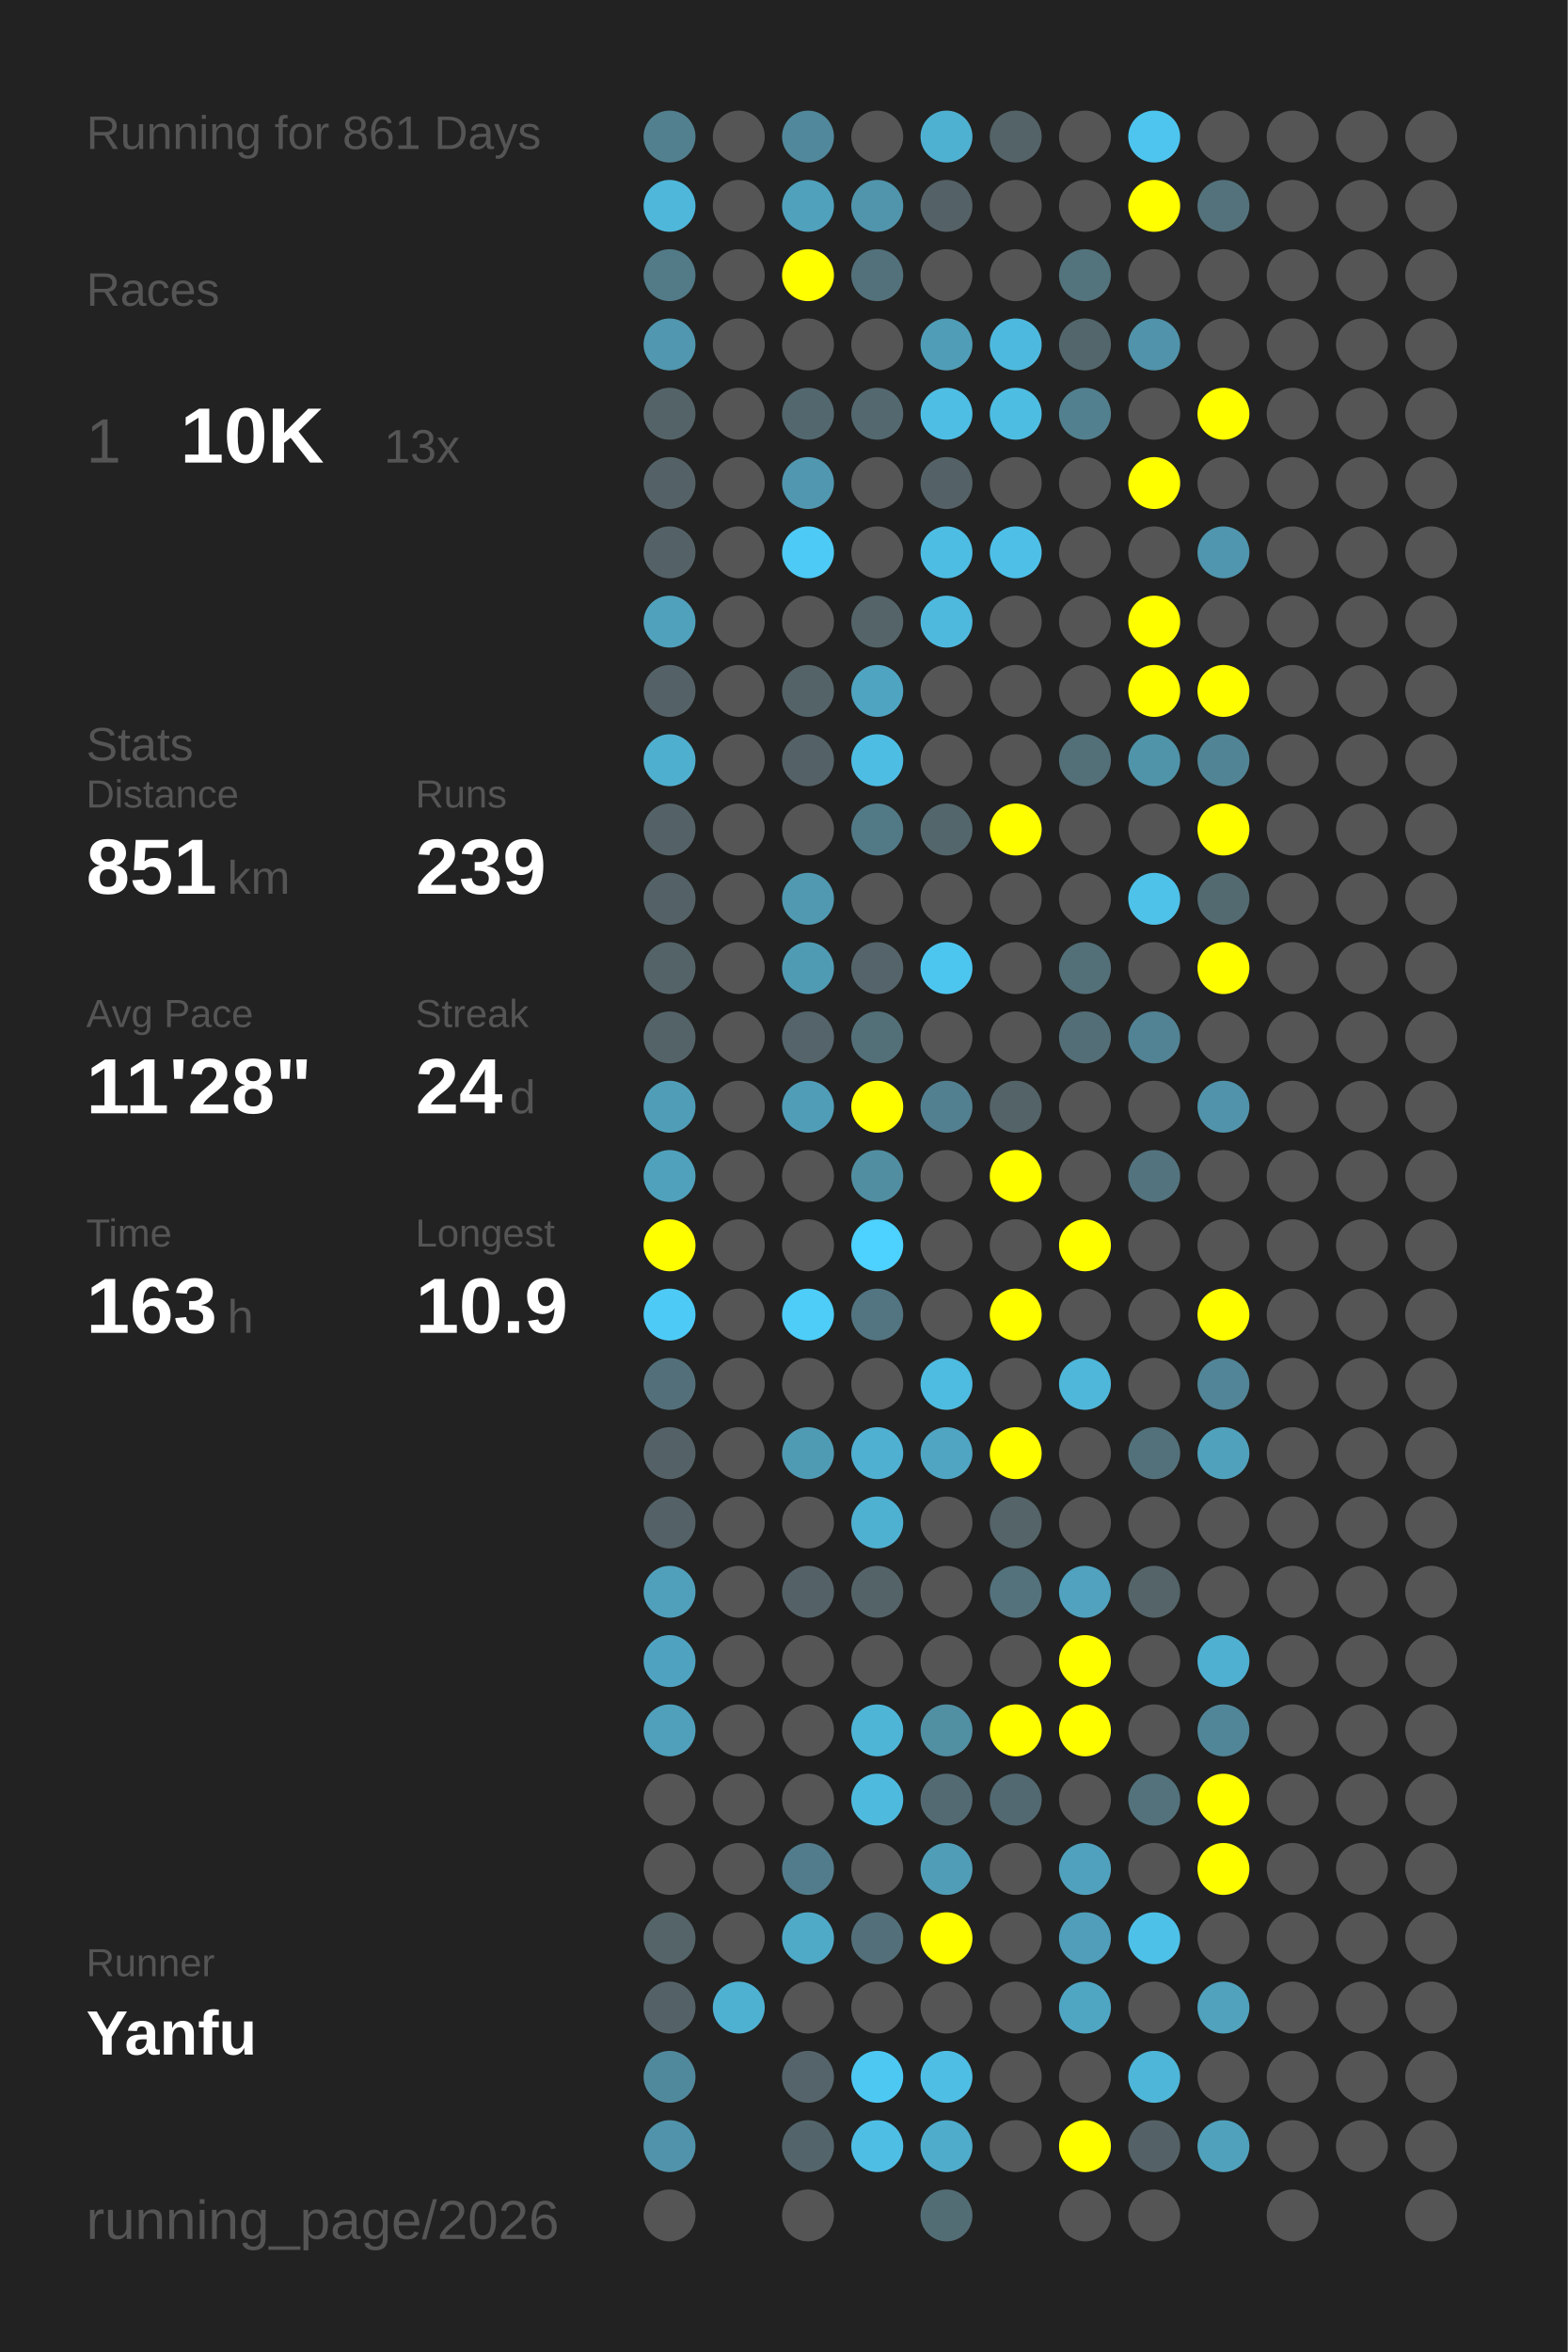
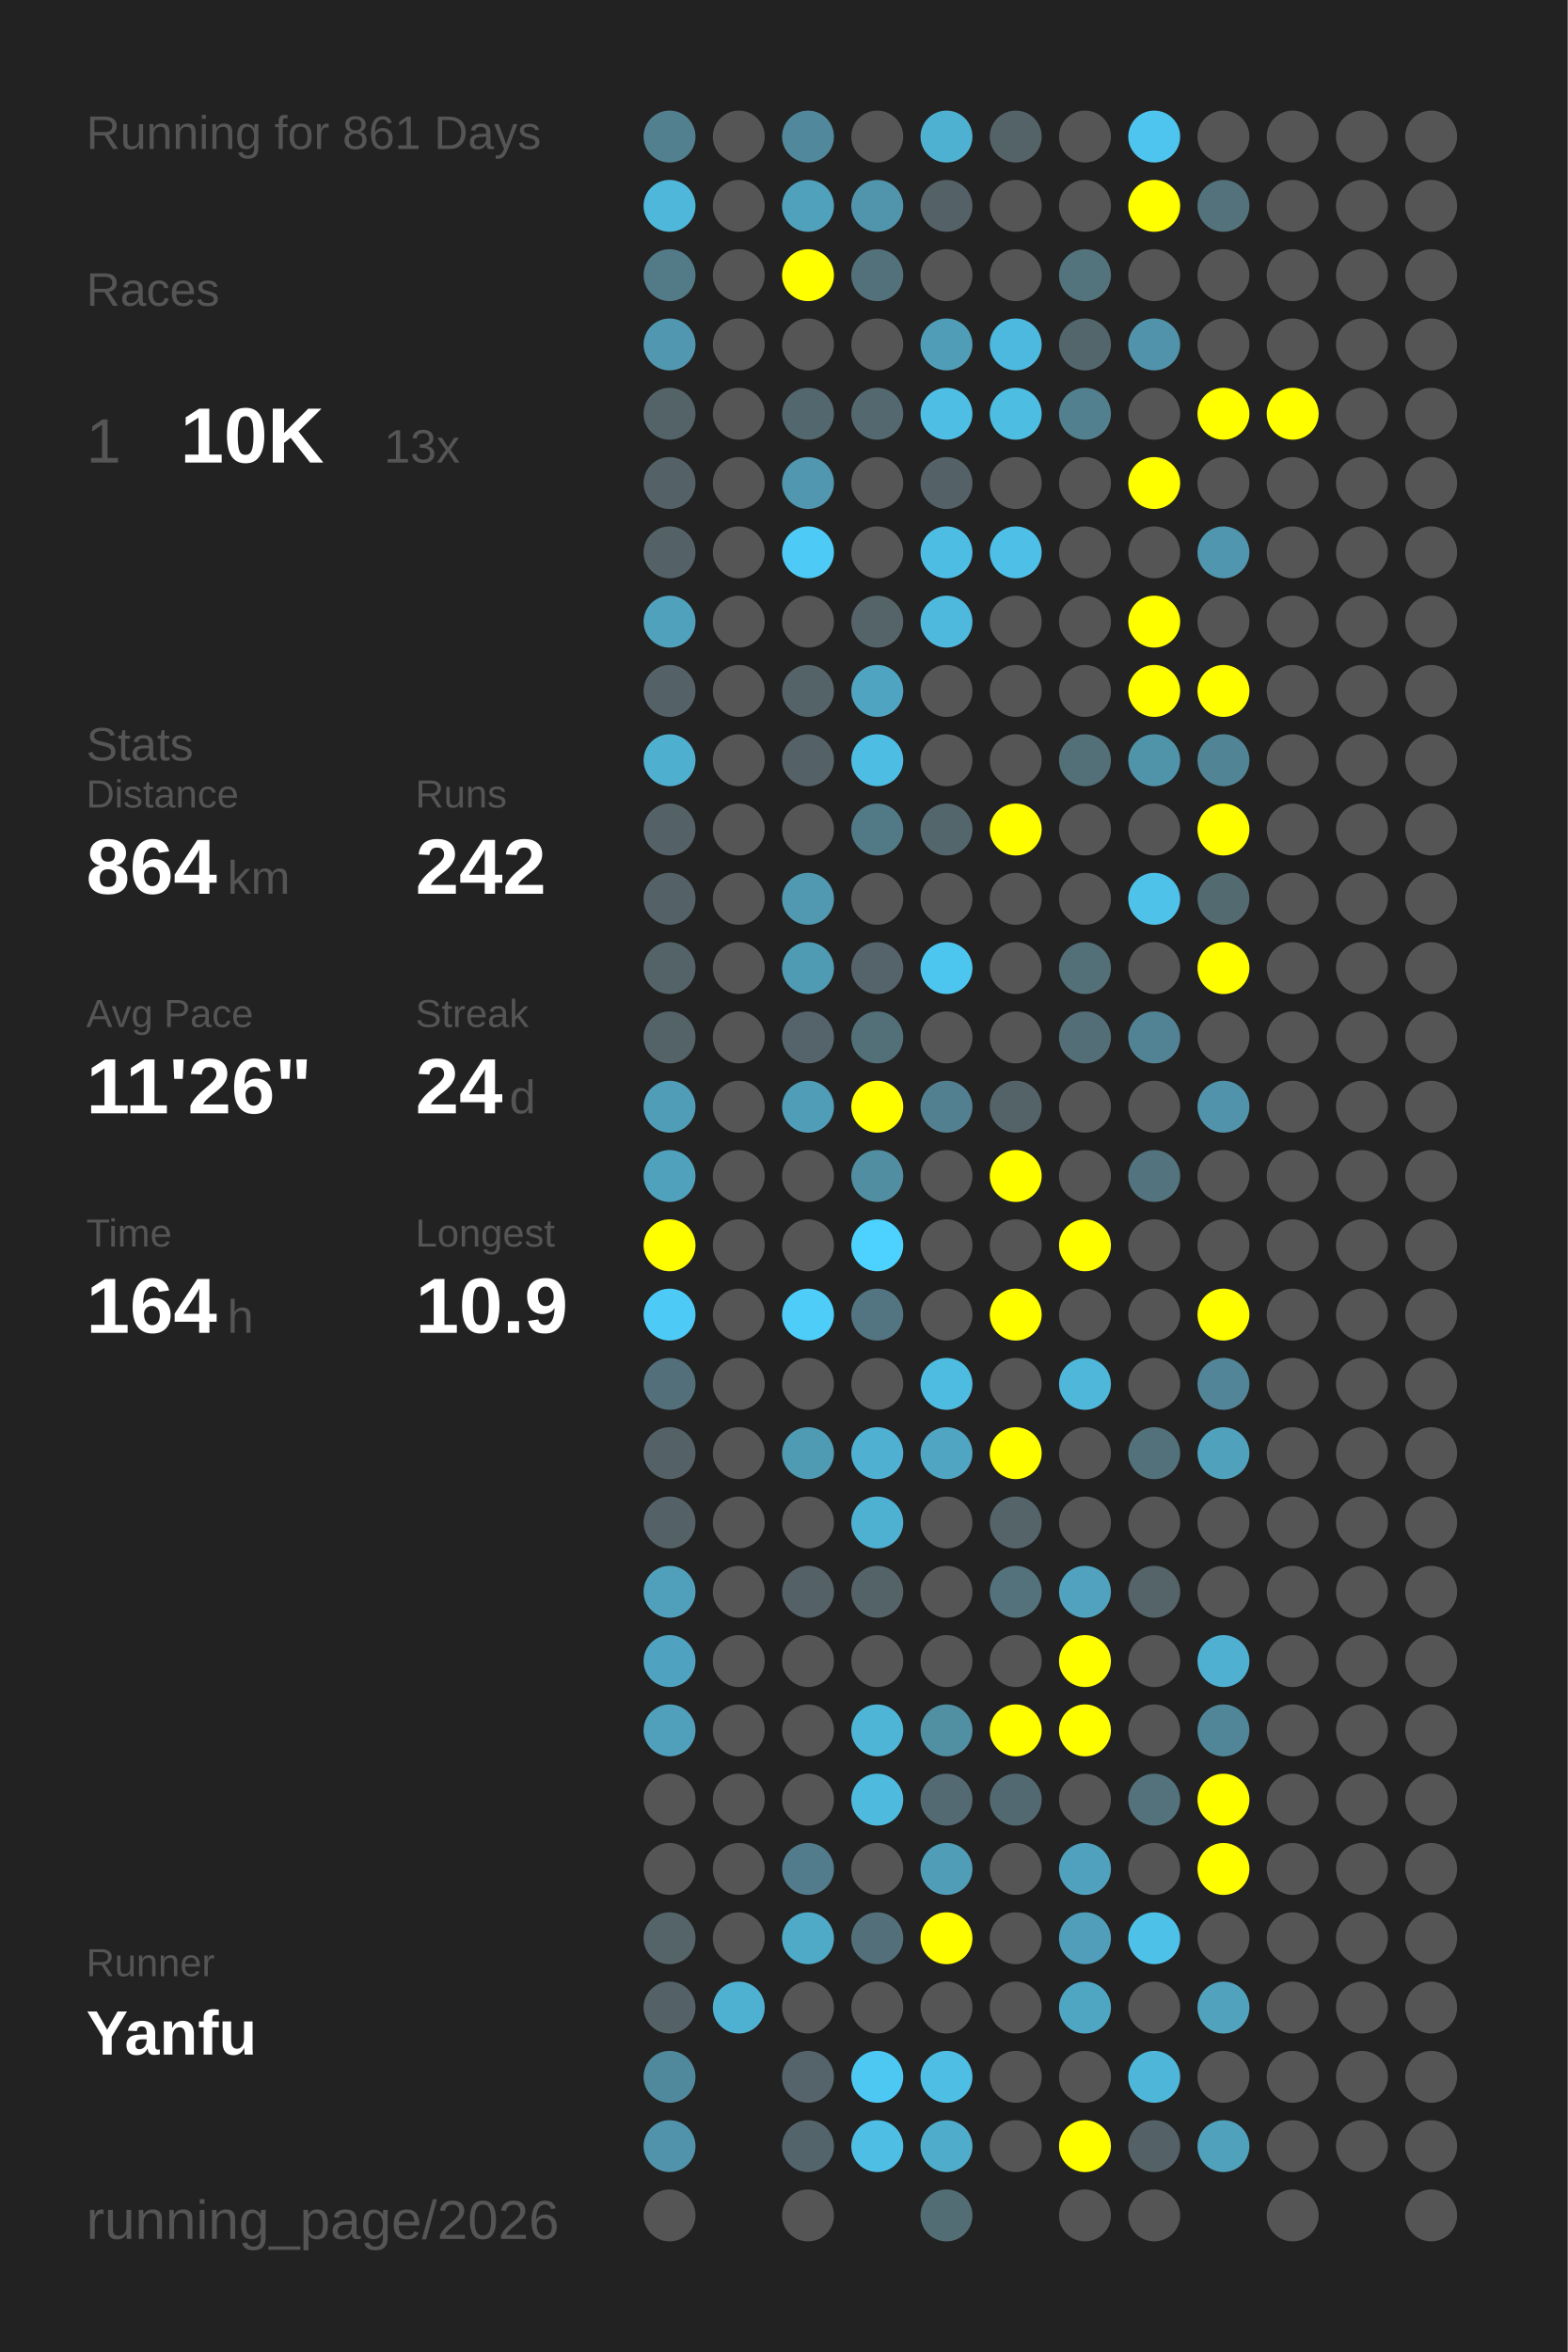
<svg xmlns="http://www.w3.org/2000/svg" baseProfile="full" height="300mm" version="1.1" viewBox="0,0,200,300" width="200mm">
  <defs />
  <rect fill="#222222" height="300" width="200" x="0" y="0" />
  <text fill="#555555" style="font-size:6px; font-family:Arial;" x="11" y="19">Running for 861 Days</text>
  <text fill="#555555" style="font-size:6px; font-family:Arial;" x="11" y="39">Races</text>
  <text fill="#555555" style="font-size:8px; font-family:Arial;" x="11" y="59">1</text>
  <text fill="#FFFFFF" style="font-size:10px; font-family:Arial; font-weight:bold;" x="23" y="59">10K</text>
  <text fill="#555555" style="font-size:6px; font-family:Arial;" x="49" y="59">13x</text>
  <text fill="#555555" style="font-size:6px; font-family:Arial;" x="11" y="97">Stats</text>
  <text fill="#555555" style="font-size:5px; font-family:Arial;" x="11" y="103">Distance</text>
-   <text fill="#FFFFFF" style="font-size:10px; font-family:Arial; font-weight:bold;" x="11" y="114">851</text>
+   <text fill="#FFFFFF" style="font-size:10px; font-family:Arial; font-weight:bold;" x="11" y="114">864</text>
  <text fill="#555555" style="font-size:6px; font-family:Arial;" x="29" y="114">km</text>
  <text fill="#555555" style="font-size:5px; font-family:Arial;" x="53" y="103">Runs</text>
-   <text fill="#FFFFFF" style="font-size:10px; font-family:Arial; font-weight:bold;" x="53" y="114">239</text>
+   <text fill="#FFFFFF" style="font-size:10px; font-family:Arial; font-weight:bold;" x="53" y="114">242</text>
  <text fill="#555555" style="font-size:5px; font-family:Arial;" x="11" y="131">Avg Pace</text>
-   <text fill="#FFFFFF" style="font-size:10px; font-family:Arial; font-weight:bold;" x="11" y="142">11'28"</text>
+   <text fill="#FFFFFF" style="font-size:10px; font-family:Arial; font-weight:bold;" x="11" y="142">11'26"</text>
  <text fill="#555555" style="font-size:5px; font-family:Arial;" x="53" y="131">Streak</text>
  <text fill="#FFFFFF" style="font-size:10px; font-family:Arial; font-weight:bold;" x="53" y="142">24</text>
  <text fill="#555555" style="font-size:6px; font-family:Arial;" x="65" y="142">d</text>
  <text fill="#555555" style="font-size:5px; font-family:Arial;" x="11" y="159">Time</text>
-   <text fill="#FFFFFF" style="font-size:10px; font-family:Arial; font-weight:bold;" x="11" y="170">163</text>
+   <text fill="#FFFFFF" style="font-size:10px; font-family:Arial; font-weight:bold;" x="11" y="170">164</text>
  <text fill="#555555" style="font-size:6px; font-family:Arial;" x="29" y="170">h</text>
  <text fill="#555555" style="font-size:5px; font-family:Arial;" x="53" y="159">Longest</text>
  <text fill="#FFFFFF" style="font-size:10px; font-family:Arial; font-weight:bold;" x="53" y="170">10.9</text>
  <text fill="#555555" style="font-size:5px; font-family:Arial;" x="11" y="252.065">Runner</text>
  <text fill="#FFFFFF" style="font-size:8px; font-family:Arial; font-weight:bold;" x="11" y="262.065">Yanfu</text>
  <text fill="#555555" style="font-size:7px; font-family:Arial;" x="11" y="285.581">running_page/2026</text>
  <circle cx="85.417" cy="17.419" fill="#52808f" r="3.312" />
  <circle cx="85.417" cy="26.258" fill="#4eb7da" r="3.312" />
  <circle cx="85.417" cy="35.097" fill="#527a87" r="3.312" />
  <circle cx="85.417" cy="43.935" fill="#5097af" r="3.312" />
  <circle cx="85.417" cy="52.774" fill="#546368" r="3.312" />
  <circle cx="85.417" cy="61.613" fill="#546267" r="3.312" />
  <circle cx="85.417" cy="70.452" fill="#546267" r="3.312" />
  <circle cx="85.417" cy="79.29" fill="#50a1bc" r="3.312" />
  <circle cx="85.417" cy="88.129" fill="#546267" r="3.312" />
  <circle cx="85.417" cy="96.968" fill="#4fafcf" r="3.312" />
  <circle cx="85.417" cy="105.806" fill="#546267" r="3.312" />
  <circle cx="85.417" cy="114.645" fill="#546267" r="3.312" />
  <circle cx="85.417" cy="123.484" fill="#546368" r="3.312" />
  <circle cx="85.417" cy="132.323" fill="#546368" r="3.312" />
  <circle cx="85.417" cy="141.161" fill="#509db7" r="3.312" />
  <circle cx="85.417" cy="150" fill="#50a1bc" r="3.312" />
  <circle cx="85.417" cy="158.839" fill="#FFFF00" r="3.312" />
  <circle cx="85.417" cy="167.677" fill="#4dcbf6" r="3.312" />
  <circle cx="85.417" cy="176.516" fill="#53707a" r="3.312" />
  <circle cx="85.417" cy="185.355" fill="#546267" r="3.312" />
  <circle cx="85.417" cy="194.194" fill="#546166" r="3.312" />
  <circle cx="85.417" cy="203.032" fill="#50a0bc" r="3.312" />
  <circle cx="85.417" cy="211.871" fill="#4fa3c0" r="3.312" />
  <circle cx="85.417" cy="220.71" fill="#50a0bc" r="3.312" />
  <circle cx="85.417" cy="229.548" fill="#555555" r="3.312" />
  <circle cx="85.417" cy="238.387" fill="#555555" r="3.312" />
  <circle cx="85.417" cy="247.226" fill="#546469" r="3.312" />
  <circle cx="85.417" cy="256.065" fill="#546267" r="3.312" />
  <circle cx="85.417" cy="264.903" fill="#51899c" r="3.312" />
  <circle cx="85.417" cy="273.742" fill="#5093aa" r="3.312" />
  <circle cx="85.417" cy="282.581" fill="#555555" r="3.312" />
  <circle cx="94.25" cy="17.419" fill="#555555" r="3.312" />
  <circle cx="94.25" cy="26.258" fill="#555555" r="3.312" />
  <circle cx="94.25" cy="35.097" fill="#555555" r="3.312" />
  <circle cx="94.25" cy="43.935" fill="#555555" r="3.312" />
  <circle cx="94.25" cy="52.774" fill="#555555" r="3.312" />
  <circle cx="94.25" cy="61.613" fill="#555555" r="3.312" />
  <circle cx="94.25" cy="70.452" fill="#555555" r="3.312" />
  <circle cx="94.25" cy="79.29" fill="#555555" r="3.312" />
  <circle cx="94.25" cy="88.129" fill="#555555" r="3.312" />
  <circle cx="94.25" cy="96.968" fill="#555555" r="3.312" />
  <circle cx="94.25" cy="105.806" fill="#555555" r="3.312" />
  <circle cx="94.25" cy="114.645" fill="#555555" r="3.312" />
  <circle cx="94.25" cy="123.484" fill="#555555" r="3.312" />
  <circle cx="94.25" cy="132.323" fill="#555555" r="3.312" />
  <circle cx="94.25" cy="141.161" fill="#555555" r="3.312" />
  <circle cx="94.25" cy="150" fill="#555555" r="3.312" />
  <circle cx="94.25" cy="158.839" fill="#555555" r="3.312" />
  <circle cx="94.25" cy="167.677" fill="#555555" r="3.312" />
  <circle cx="94.25" cy="176.516" fill="#555555" r="3.312" />
  <circle cx="94.25" cy="185.355" fill="#555555" r="3.312" />
  <circle cx="94.25" cy="194.194" fill="#555555" r="3.312" />
  <circle cx="94.25" cy="203.032" fill="#555555" r="3.312" />
  <circle cx="94.25" cy="211.871" fill="#555555" r="3.312" />
  <circle cx="94.25" cy="220.71" fill="#555555" r="3.312" />
  <circle cx="94.25" cy="229.548" fill="#555555" r="3.312" />
  <circle cx="94.25" cy="238.387" fill="#555555" r="3.312" />
  <circle cx="94.25" cy="247.226" fill="#555555" r="3.312" />
  <circle cx="94.25" cy="256.065" fill="#4fb1d2" r="3.312" />
  <circle cx="103.083" cy="17.419" fill="#51889b" r="3.312" />
  <circle cx="103.083" cy="26.258" fill="#50a1bc" r="3.312" />
  <circle cx="103.083" cy="35.097" fill="#FFFF00" r="3.312" />
  <circle cx="103.083" cy="43.935" fill="#555555" r="3.312" />
  <circle cx="103.083" cy="52.774" fill="#53676e" r="3.312" />
  <circle cx="103.083" cy="61.613" fill="#5097af" r="3.312" />
  <circle cx="103.083" cy="70.452" fill="#4dcaf5" r="3.312" />
  <circle cx="103.083" cy="79.29" fill="#555555" r="3.312" />
  <circle cx="103.083" cy="88.129" fill="#546368" r="3.312" />
  <circle cx="103.083" cy="96.968" fill="#546267" r="3.312" />
  <circle cx="103.083" cy="105.806" fill="#555555" r="3.312" />
  <circle cx="103.083" cy="114.645" fill="#5099b1" r="3.312" />
  <circle cx="103.083" cy="123.484" fill="#509bb4" r="3.312" />
  <circle cx="103.083" cy="132.323" fill="#54646a" r="3.312" />
  <circle cx="103.083" cy="141.161" fill="#509db8" r="3.312" />
  <circle cx="103.083" cy="150" fill="#555555" r="3.312" />
  <circle cx="103.083" cy="158.839" fill="#555555" r="3.312" />
  <circle cx="103.083" cy="167.677" fill="#4dcdf8" r="3.312" />
  <circle cx="103.083" cy="176.516" fill="#555555" r="3.312" />
  <circle cx="103.083" cy="185.355" fill="#509bb4" r="3.312" />
  <circle cx="103.083" cy="194.194" fill="#555555" r="3.312" />
  <circle cx="103.083" cy="203.032" fill="#546268" r="3.312" />
  <circle cx="103.083" cy="211.871" fill="#555555" r="3.312" />
  <circle cx="103.083" cy="220.71" fill="#555555" r="3.312" />
  <circle cx="103.083" cy="229.548" fill="#555555" r="3.312" />
  <circle cx="103.083" cy="238.387" fill="#527c8b" r="3.312" />
  <circle cx="103.083" cy="247.226" fill="#4faac8" r="3.312" />
  <circle cx="103.083" cy="256.065" fill="#555555" r="3.312" />
  <circle cx="103.083" cy="264.903" fill="#54646a" r="3.312" />
  <circle cx="103.083" cy="273.742" fill="#53656b" r="3.312" />
  <circle cx="103.083" cy="282.581" fill="#555555" r="3.312" />
  <circle cx="111.917" cy="17.419" fill="#555555" r="3.312" />
  <circle cx="111.917" cy="26.258" fill="#5095ac" r="3.312" />
  <circle cx="111.917" cy="35.097" fill="#53717b" r="3.312" />
  <circle cx="111.917" cy="43.935" fill="#555555" r="3.312" />
  <circle cx="111.917" cy="52.774" fill="#53686f" r="3.312" />
  <circle cx="111.917" cy="61.613" fill="#555555" r="3.312" />
  <circle cx="111.917" cy="70.452" fill="#555555" r="3.312" />
  <circle cx="111.917" cy="79.29" fill="#546469" r="3.312" />
  <circle cx="111.917" cy="88.129" fill="#4fa4c1" r="3.312" />
  <circle cx="111.917" cy="96.968" fill="#4ebde3" r="3.312" />
  <circle cx="111.917" cy="105.806" fill="#527986" r="3.312" />
  <circle cx="111.917" cy="114.645" fill="#555555" r="3.312" />
  <circle cx="111.917" cy="123.484" fill="#54646a" r="3.312" />
  <circle cx="111.917" cy="132.323" fill="#537079" r="3.312" />
  <circle cx="111.917" cy="141.161" fill="#FFFF00" r="3.312" />
  <circle cx="111.917" cy="150" fill="#518ea2" r="3.312" />
  <circle cx="111.917" cy="158.839" fill="#4dd1fe" r="3.312" />
  <circle cx="111.917" cy="167.677" fill="#527581" r="3.312" />
  <circle cx="111.917" cy="176.516" fill="#555555" r="3.312" />
  <circle cx="111.917" cy="185.355" fill="#4fb0d1" r="3.312" />
  <circle cx="111.917" cy="194.194" fill="#4fb1d2" r="3.312" />
  <circle cx="111.917" cy="203.032" fill="#546368" r="3.312" />
  <circle cx="111.917" cy="211.871" fill="#555555" r="3.312" />
  <circle cx="111.917" cy="220.71" fill="#4eb5d7" r="3.312" />
  <circle cx="111.917" cy="229.548" fill="#4ebade" r="3.312" />
  <circle cx="111.917" cy="238.387" fill="#555555" r="3.312" />
  <circle cx="111.917" cy="247.226" fill="#53707a" r="3.312" />
  <circle cx="111.917" cy="256.065" fill="#555555" r="3.312" />
  <circle cx="111.917" cy="264.903" fill="#4dc8f2" r="3.312" />
  <circle cx="111.917" cy="273.742" fill="#4ebee4" r="3.312" />
  <circle cx="120.75" cy="17.419" fill="#4fb1d2" r="3.312" />
  <circle cx="120.75" cy="26.258" fill="#546166" r="3.312" />
  <circle cx="120.75" cy="35.097" fill="#555555" r="3.312" />
  <circle cx="120.75" cy="43.935" fill="#509db7" r="3.312" />
  <circle cx="120.75" cy="52.774" fill="#4ebee4" r="3.312" />
  <circle cx="120.75" cy="61.613" fill="#546267" r="3.312" />
  <circle cx="120.75" cy="70.452" fill="#4ebde3" r="3.312" />
  <circle cx="120.75" cy="79.29" fill="#4eb9dd" r="3.312" />
  <circle cx="120.75" cy="88.129" fill="#555555" r="3.312" />
  <circle cx="120.75" cy="96.968" fill="#555555" r="3.312" />
  <circle cx="120.75" cy="105.806" fill="#53666c" r="3.312" />
  <circle cx="120.75" cy="114.645" fill="#555555" r="3.312" />
  <circle cx="120.75" cy="123.484" fill="#4dc6ef" r="3.312" />
  <circle cx="120.75" cy="132.323" fill="#555555" r="3.312" />
  <circle cx="120.75" cy="141.161" fill="#528090" r="3.312" />
  <circle cx="120.75" cy="150" fill="#555555" r="3.312" />
  <circle cx="120.75" cy="158.839" fill="#555555" r="3.312" />
  <circle cx="120.75" cy="167.677" fill="#555555" r="3.312" />
  <circle cx="120.75" cy="176.516" fill="#4ebbe0" r="3.312" />
  <circle cx="120.75" cy="185.355" fill="#4fa5c2" r="3.312" />
  <circle cx="120.75" cy="194.194" fill="#555555" r="3.312" />
  <circle cx="120.75" cy="203.032" fill="#555555" r="3.312" />
  <circle cx="120.75" cy="211.871" fill="#555555" r="3.312" />
  <circle cx="120.75" cy="220.71" fill="#518fa3" r="3.312" />
  <circle cx="120.75" cy="229.548" fill="#536a72" r="3.312" />
  <circle cx="120.75" cy="238.387" fill="#509db7" r="3.312" />
  <circle cx="120.75" cy="247.226" fill="#FFFF00" r="3.312" />
  <circle cx="120.75" cy="256.065" fill="#555555" r="3.312" />
  <circle cx="120.75" cy="264.903" fill="#4ebee4" r="3.312" />
  <circle cx="120.75" cy="273.742" fill="#4faccb" r="3.312" />
  <circle cx="120.75" cy="282.581" fill="#536d75" r="3.312" />
  <circle cx="129.583" cy="17.419" fill="#546368" r="3.312" />
  <circle cx="129.583" cy="26.258" fill="#555555" r="3.312" />
  <circle cx="129.583" cy="35.097" fill="#555555" r="3.312" />
  <circle cx="129.583" cy="43.935" fill="#4eb9de" r="3.312" />
  <circle cx="129.583" cy="52.774" fill="#4ebde2" r="3.312" />
  <circle cx="129.583" cy="61.613" fill="#555555" r="3.312" />
  <circle cx="129.583" cy="70.452" fill="#4ec0e7" r="3.312" />
  <circle cx="129.583" cy="79.29" fill="#555555" r="3.312" />
  <circle cx="129.583" cy="88.129" fill="#555555" r="3.312" />
  <circle cx="129.583" cy="96.968" fill="#555555" r="3.312" />
  <circle cx="129.583" cy="105.806" fill="#FFFF00" r="3.312" />
  <circle cx="129.583" cy="114.645" fill="#555555" r="3.312" />
  <circle cx="129.583" cy="123.484" fill="#555555" r="3.312" />
  <circle cx="129.583" cy="132.323" fill="#555555" r="3.312" />
  <circle cx="129.583" cy="141.161" fill="#546368" r="3.312" />
  <circle cx="129.583" cy="150" fill="#FFFF00" r="3.312" />
  <circle cx="129.583" cy="158.839" fill="#555555" r="3.312" />
  <circle cx="129.583" cy="167.677" fill="#FFFF00" r="3.312" />
  <circle cx="129.583" cy="176.516" fill="#555555" r="3.312" />
  <circle cx="129.583" cy="185.355" fill="#FFFF00" r="3.312" />
  <circle cx="129.583" cy="194.194" fill="#546469" r="3.312" />
  <circle cx="129.583" cy="203.032" fill="#53727c" r="3.312" />
  <circle cx="129.583" cy="211.871" fill="#555555" r="3.312" />
  <circle cx="129.583" cy="220.71" fill="#FFFF00" r="3.312" />
  <circle cx="129.583" cy="229.548" fill="#536971" r="3.312" />
  <circle cx="129.583" cy="238.387" fill="#555555" r="3.312" />
  <circle cx="129.583" cy="247.226" fill="#555555" r="3.312" />
  <circle cx="129.583" cy="256.065" fill="#555555" r="3.312" />
  <circle cx="129.583" cy="264.903" fill="#555555" r="3.312" />
  <circle cx="129.583" cy="273.742" fill="#555555" r="3.312" />
  <circle cx="138.417" cy="17.419" fill="#555555" r="3.312" />
  <circle cx="138.417" cy="26.258" fill="#555555" r="3.312" />
  <circle cx="138.417" cy="35.097" fill="#53737d" r="3.312" />
  <circle cx="138.417" cy="43.935" fill="#53666c" r="3.312" />
  <circle cx="138.417" cy="52.774" fill="#52808f" r="3.312" />
  <circle cx="138.417" cy="61.613" fill="#555555" r="3.312" />
  <circle cx="138.417" cy="70.452" fill="#555555" r="3.312" />
  <circle cx="138.417" cy="79.29" fill="#555555" r="3.312" />
  <circle cx="138.417" cy="88.129" fill="#555555" r="3.312" />
  <circle cx="138.417" cy="96.968" fill="#536f78" r="3.312" />
  <circle cx="138.417" cy="105.806" fill="#555555" r="3.312" />
  <circle cx="138.417" cy="114.645" fill="#555555" r="3.312" />
  <circle cx="138.417" cy="123.484" fill="#536f78" r="3.312" />
  <circle cx="138.417" cy="132.323" fill="#536e77" r="3.312" />
  <circle cx="138.417" cy="141.161" fill="#555555" r="3.312" />
  <circle cx="138.417" cy="150" fill="#555555" r="3.312" />
  <circle cx="138.417" cy="158.839" fill="#FFFF00" r="3.312" />
  <circle cx="138.417" cy="167.677" fill="#555555" r="3.312" />
  <circle cx="138.417" cy="176.516" fill="#4eb7da" r="3.312" />
  <circle cx="138.417" cy="185.355" fill="#555555" r="3.312" />
  <circle cx="138.417" cy="194.194" fill="#555555" r="3.312" />
  <circle cx="138.417" cy="203.032" fill="#50a2be" r="3.312" />
  <circle cx="138.417" cy="211.871" fill="#FFFF00" r="3.312" />
  <circle cx="138.417" cy="220.71" fill="#FFFF00" r="3.312" />
  <circle cx="138.417" cy="229.548" fill="#555555" r="3.312" />
  <circle cx="138.417" cy="238.387" fill="#50a1bd" r="3.312" />
  <circle cx="138.417" cy="247.226" fill="#509eb9" r="3.312" />
  <circle cx="138.417" cy="256.065" fill="#4fa6c3" r="3.312" />
  <circle cx="138.417" cy="264.903" fill="#555555" r="3.312" />
  <circle cx="138.417" cy="273.742" fill="#FFFF00" r="3.312" />
  <circle cx="138.417" cy="282.581" fill="#555555" r="3.312" />
  <circle cx="147.25" cy="17.419" fill="#4dc5ee" r="3.312" />
  <circle cx="147.25" cy="26.258" fill="#FFFF00" r="3.312" />
  <circle cx="147.25" cy="35.097" fill="#555555" r="3.312" />
  <circle cx="147.25" cy="43.935" fill="#5093aa" r="3.312" />
  <circle cx="147.25" cy="52.774" fill="#555555" r="3.312" />
  <circle cx="147.25" cy="61.613" fill="#FFFF00" r="3.312" />
  <circle cx="147.25" cy="70.452" fill="#555555" r="3.312" />
  <circle cx="147.25" cy="79.29" fill="#FFFF00" r="3.312" />
  <circle cx="147.25" cy="88.129" fill="#FFFF00" r="3.312" />
  <circle cx="147.25" cy="96.968" fill="#5094aa" r="3.312" />
  <circle cx="147.25" cy="105.806" fill="#555555" r="3.312" />
  <circle cx="147.25" cy="114.645" fill="#4ec2e9" r="3.312" />
  <circle cx="147.25" cy="123.484" fill="#555555" r="3.312" />
  <circle cx="147.25" cy="132.323" fill="#528394" r="3.312" />
  <circle cx="147.25" cy="141.161" fill="#555555" r="3.312" />
  <circle cx="147.25" cy="150" fill="#53737e" r="3.312" />
  <circle cx="147.25" cy="158.839" fill="#555555" r="3.312" />
  <circle cx="147.25" cy="167.677" fill="#555555" r="3.312" />
  <circle cx="147.25" cy="176.516" fill="#555555" r="3.312" />
  <circle cx="147.25" cy="185.355" fill="#53717b" r="3.312" />
  <circle cx="147.25" cy="194.194" fill="#555555" r="3.312" />
  <circle cx="147.25" cy="203.032" fill="#546469" r="3.312" />
  <circle cx="147.25" cy="211.871" fill="#555555" r="3.312" />
  <circle cx="147.25" cy="220.71" fill="#555555" r="3.312" />
  <circle cx="147.25" cy="229.548" fill="#53727c" r="3.312" />
  <circle cx="147.25" cy="238.387" fill="#555555" r="3.312" />
  <circle cx="147.25" cy="247.226" fill="#4ec1e8" r="3.312" />
  <circle cx="147.25" cy="256.065" fill="#555555" r="3.312" />
  <circle cx="147.25" cy="264.903" fill="#4eb6d8" r="3.312" />
  <circle cx="147.25" cy="273.742" fill="#546267" r="3.312" />
  <circle cx="147.25" cy="282.581" fill="#555555" r="3.312" />
  <circle cx="156.083" cy="17.419" fill="#555555" r="3.312" />
  <circle cx="156.083" cy="26.258" fill="#53727c" r="3.312" />
  <circle cx="156.083" cy="35.097" fill="#555555" r="3.312" />
  <circle cx="156.083" cy="43.935" fill="#555555" r="3.312" />
  <circle cx="156.083" cy="52.774" fill="#FFFF00" r="3.312" />
  <circle cx="156.083" cy="61.613" fill="#555555" r="3.312" />
  <circle cx="156.083" cy="70.452" fill="#5096ae" r="3.312" />
  <circle cx="156.083" cy="79.29" fill="#555555" r="3.312" />
  <circle cx="156.083" cy="88.129" fill="#FFFF00" r="3.312" />
  <circle cx="156.083" cy="96.968" fill="#518596" r="3.312" />
  <circle cx="156.083" cy="105.806" fill="#FFFF00" r="3.312" />
  <circle cx="156.083" cy="114.645" fill="#536a71" r="3.312" />
  <circle cx="156.083" cy="123.484" fill="#FFFF00" r="3.312" />
  <circle cx="156.083" cy="132.323" fill="#555555" r="3.312" />
  <circle cx="156.083" cy="141.161" fill="#5093aa" r="3.312" />
  <circle cx="156.083" cy="150" fill="#555555" r="3.312" />
  <circle cx="156.083" cy="158.839" fill="#555555" r="3.312" />
  <circle cx="156.083" cy="167.677" fill="#FFFF00" r="3.312" />
  <circle cx="156.083" cy="176.516" fill="#518597" r="3.312" />
  <circle cx="156.083" cy="185.355" fill="#50a1bc" r="3.312" />
  <circle cx="156.083" cy="194.194" fill="#555555" r="3.312" />
  <circle cx="156.083" cy="203.032" fill="#555555" r="3.312" />
  <circle cx="156.083" cy="211.871" fill="#4fb0d1" r="3.312" />
  <circle cx="156.083" cy="220.71" fill="#518698" r="3.312" />
  <circle cx="156.083" cy="229.548" fill="#FFFF00" r="3.312" />
  <circle cx="156.083" cy="238.387" fill="#FFFF00" r="3.312" />
  <circle cx="156.083" cy="247.226" fill="#555555" r="3.312" />
  <circle cx="156.083" cy="256.065" fill="#50a2bd" r="3.312" />
  <circle cx="156.083" cy="264.903" fill="#555555" r="3.312" />
  <circle cx="156.083" cy="273.742" fill="#50a1bc" r="3.312" />
  <circle cx="164.917" cy="17.419" fill="#555555" r="3.312" />
  <circle cx="164.917" cy="26.258" fill="#555555" r="3.312" />
  <circle cx="164.917" cy="35.097" fill="#555555" r="3.312" />
  <circle cx="164.917" cy="43.935" fill="#555555" r="3.312" />
-   <circle cx="164.917" cy="52.774" fill="#555555" r="3.312" />
+   <circle cx="164.917" cy="52.774" fill="#FFFF00" r="3.312" />
  <circle cx="164.917" cy="61.613" fill="#555555" r="3.312" />
  <circle cx="164.917" cy="70.452" fill="#555555" r="3.312" />
  <circle cx="164.917" cy="79.29" fill="#555555" r="3.312" />
  <circle cx="164.917" cy="88.129" fill="#555555" r="3.312" />
  <circle cx="164.917" cy="96.968" fill="#555555" r="3.312" />
  <circle cx="164.917" cy="105.806" fill="#555555" r="3.312" />
  <circle cx="164.917" cy="114.645" fill="#555555" r="3.312" />
  <circle cx="164.917" cy="123.484" fill="#555555" r="3.312" />
  <circle cx="164.917" cy="132.323" fill="#555555" r="3.312" />
  <circle cx="164.917" cy="141.161" fill="#555555" r="3.312" />
  <circle cx="164.917" cy="150" fill="#555555" r="3.312" />
  <circle cx="164.917" cy="158.839" fill="#555555" r="3.312" />
  <circle cx="164.917" cy="167.677" fill="#555555" r="3.312" />
  <circle cx="164.917" cy="176.516" fill="#555555" r="3.312" />
  <circle cx="164.917" cy="185.355" fill="#555555" r="3.312" />
  <circle cx="164.917" cy="194.194" fill="#555555" r="3.312" />
  <circle cx="164.917" cy="203.032" fill="#555555" r="3.312" />
  <circle cx="164.917" cy="211.871" fill="#555555" r="3.312" />
  <circle cx="164.917" cy="220.71" fill="#555555" r="3.312" />
  <circle cx="164.917" cy="229.548" fill="#555555" r="3.312" />
  <circle cx="164.917" cy="238.387" fill="#555555" r="3.312" />
  <circle cx="164.917" cy="247.226" fill="#555555" r="3.312" />
  <circle cx="164.917" cy="256.065" fill="#555555" r="3.312" />
  <circle cx="164.917" cy="264.903" fill="#555555" r="3.312" />
  <circle cx="164.917" cy="273.742" fill="#555555" r="3.312" />
  <circle cx="164.917" cy="282.581" fill="#555555" r="3.312" />
  <circle cx="173.75" cy="17.419" fill="#555555" r="3.312" />
  <circle cx="173.75" cy="26.258" fill="#555555" r="3.312" />
  <circle cx="173.75" cy="35.097" fill="#555555" r="3.312" />
  <circle cx="173.75" cy="43.935" fill="#555555" r="3.312" />
  <circle cx="173.75" cy="52.774" fill="#555555" r="3.312" />
  <circle cx="173.75" cy="61.613" fill="#555555" r="3.312" />
  <circle cx="173.75" cy="70.452" fill="#555555" r="3.312" />
  <circle cx="173.75" cy="79.29" fill="#555555" r="3.312" />
  <circle cx="173.75" cy="88.129" fill="#555555" r="3.312" />
  <circle cx="173.75" cy="96.968" fill="#555555" r="3.312" />
  <circle cx="173.75" cy="105.806" fill="#555555" r="3.312" />
  <circle cx="173.75" cy="114.645" fill="#555555" r="3.312" />
  <circle cx="173.75" cy="123.484" fill="#555555" r="3.312" />
  <circle cx="173.75" cy="132.323" fill="#555555" r="3.312" />
  <circle cx="173.75" cy="141.161" fill="#555555" r="3.312" />
  <circle cx="173.75" cy="150" fill="#555555" r="3.312" />
  <circle cx="173.75" cy="158.839" fill="#555555" r="3.312" />
  <circle cx="173.75" cy="167.677" fill="#555555" r="3.312" />
  <circle cx="173.75" cy="176.516" fill="#555555" r="3.312" />
  <circle cx="173.75" cy="185.355" fill="#555555" r="3.312" />
  <circle cx="173.75" cy="194.194" fill="#555555" r="3.312" />
  <circle cx="173.75" cy="203.032" fill="#555555" r="3.312" />
  <circle cx="173.75" cy="211.871" fill="#555555" r="3.312" />
  <circle cx="173.75" cy="220.71" fill="#555555" r="3.312" />
  <circle cx="173.75" cy="229.548" fill="#555555" r="3.312" />
  <circle cx="173.75" cy="238.387" fill="#555555" r="3.312" />
  <circle cx="173.75" cy="247.226" fill="#555555" r="3.312" />
  <circle cx="173.75" cy="256.065" fill="#555555" r="3.312" />
  <circle cx="173.75" cy="264.903" fill="#555555" r="3.312" />
  <circle cx="173.75" cy="273.742" fill="#555555" r="3.312" />
  <circle cx="182.583" cy="17.419" fill="#555555" r="3.312" />
  <circle cx="182.583" cy="26.258" fill="#555555" r="3.312" />
  <circle cx="182.583" cy="35.097" fill="#555555" r="3.312" />
  <circle cx="182.583" cy="43.935" fill="#555555" r="3.312" />
  <circle cx="182.583" cy="52.774" fill="#555555" r="3.312" />
  <circle cx="182.583" cy="61.613" fill="#555555" r="3.312" />
  <circle cx="182.583" cy="70.452" fill="#555555" r="3.312" />
  <circle cx="182.583" cy="79.29" fill="#555555" r="3.312" />
  <circle cx="182.583" cy="88.129" fill="#555555" r="3.312" />
  <circle cx="182.583" cy="96.968" fill="#555555" r="3.312" />
  <circle cx="182.583" cy="105.806" fill="#555555" r="3.312" />
  <circle cx="182.583" cy="114.645" fill="#555555" r="3.312" />
  <circle cx="182.583" cy="123.484" fill="#555555" r="3.312" />
  <circle cx="182.583" cy="132.323" fill="#555555" r="3.312" />
  <circle cx="182.583" cy="141.161" fill="#555555" r="3.312" />
  <circle cx="182.583" cy="150" fill="#555555" r="3.312" />
  <circle cx="182.583" cy="158.839" fill="#555555" r="3.312" />
  <circle cx="182.583" cy="167.677" fill="#555555" r="3.312" />
  <circle cx="182.583" cy="176.516" fill="#555555" r="3.312" />
  <circle cx="182.583" cy="185.355" fill="#555555" r="3.312" />
  <circle cx="182.583" cy="194.194" fill="#555555" r="3.312" />
  <circle cx="182.583" cy="203.032" fill="#555555" r="3.312" />
  <circle cx="182.583" cy="211.871" fill="#555555" r="3.312" />
  <circle cx="182.583" cy="220.71" fill="#555555" r="3.312" />
  <circle cx="182.583" cy="229.548" fill="#555555" r="3.312" />
  <circle cx="182.583" cy="238.387" fill="#555555" r="3.312" />
  <circle cx="182.583" cy="247.226" fill="#555555" r="3.312" />
  <circle cx="182.583" cy="256.065" fill="#555555" r="3.312" />
  <circle cx="182.583" cy="264.903" fill="#555555" r="3.312" />
  <circle cx="182.583" cy="273.742" fill="#555555" r="3.312" />
  <circle cx="182.583" cy="282.581" fill="#555555" r="3.312" />
</svg>
